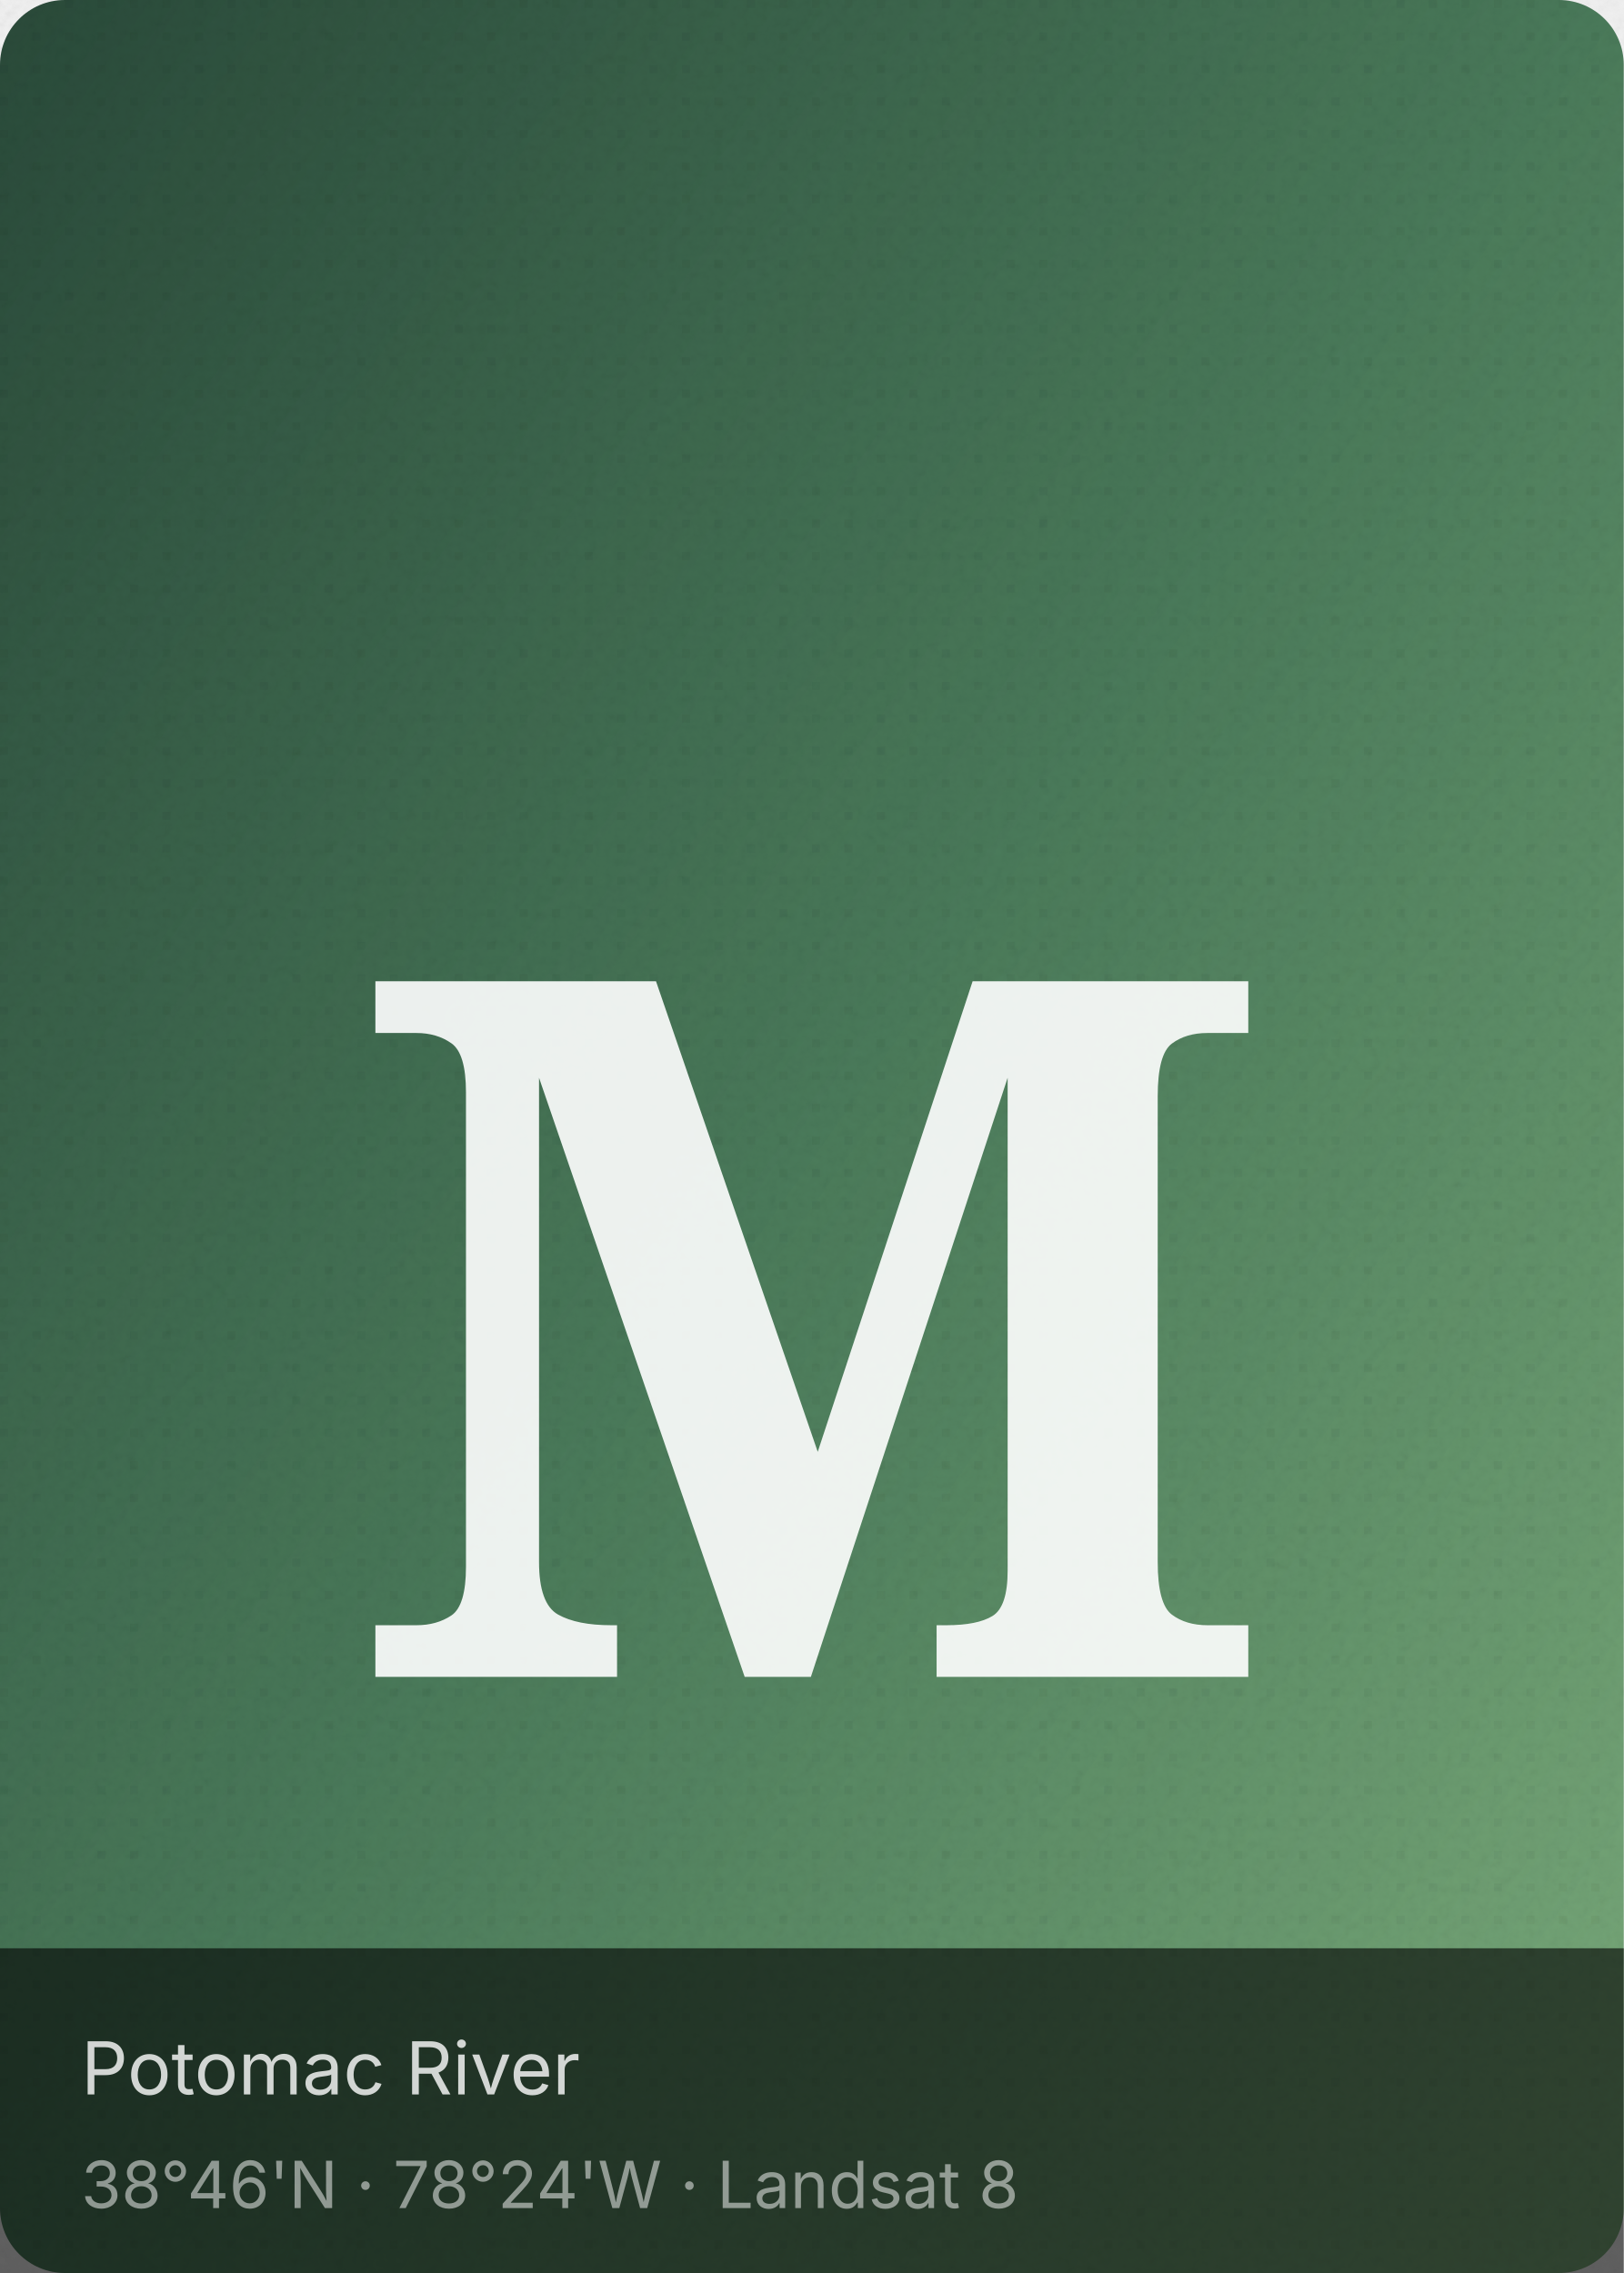
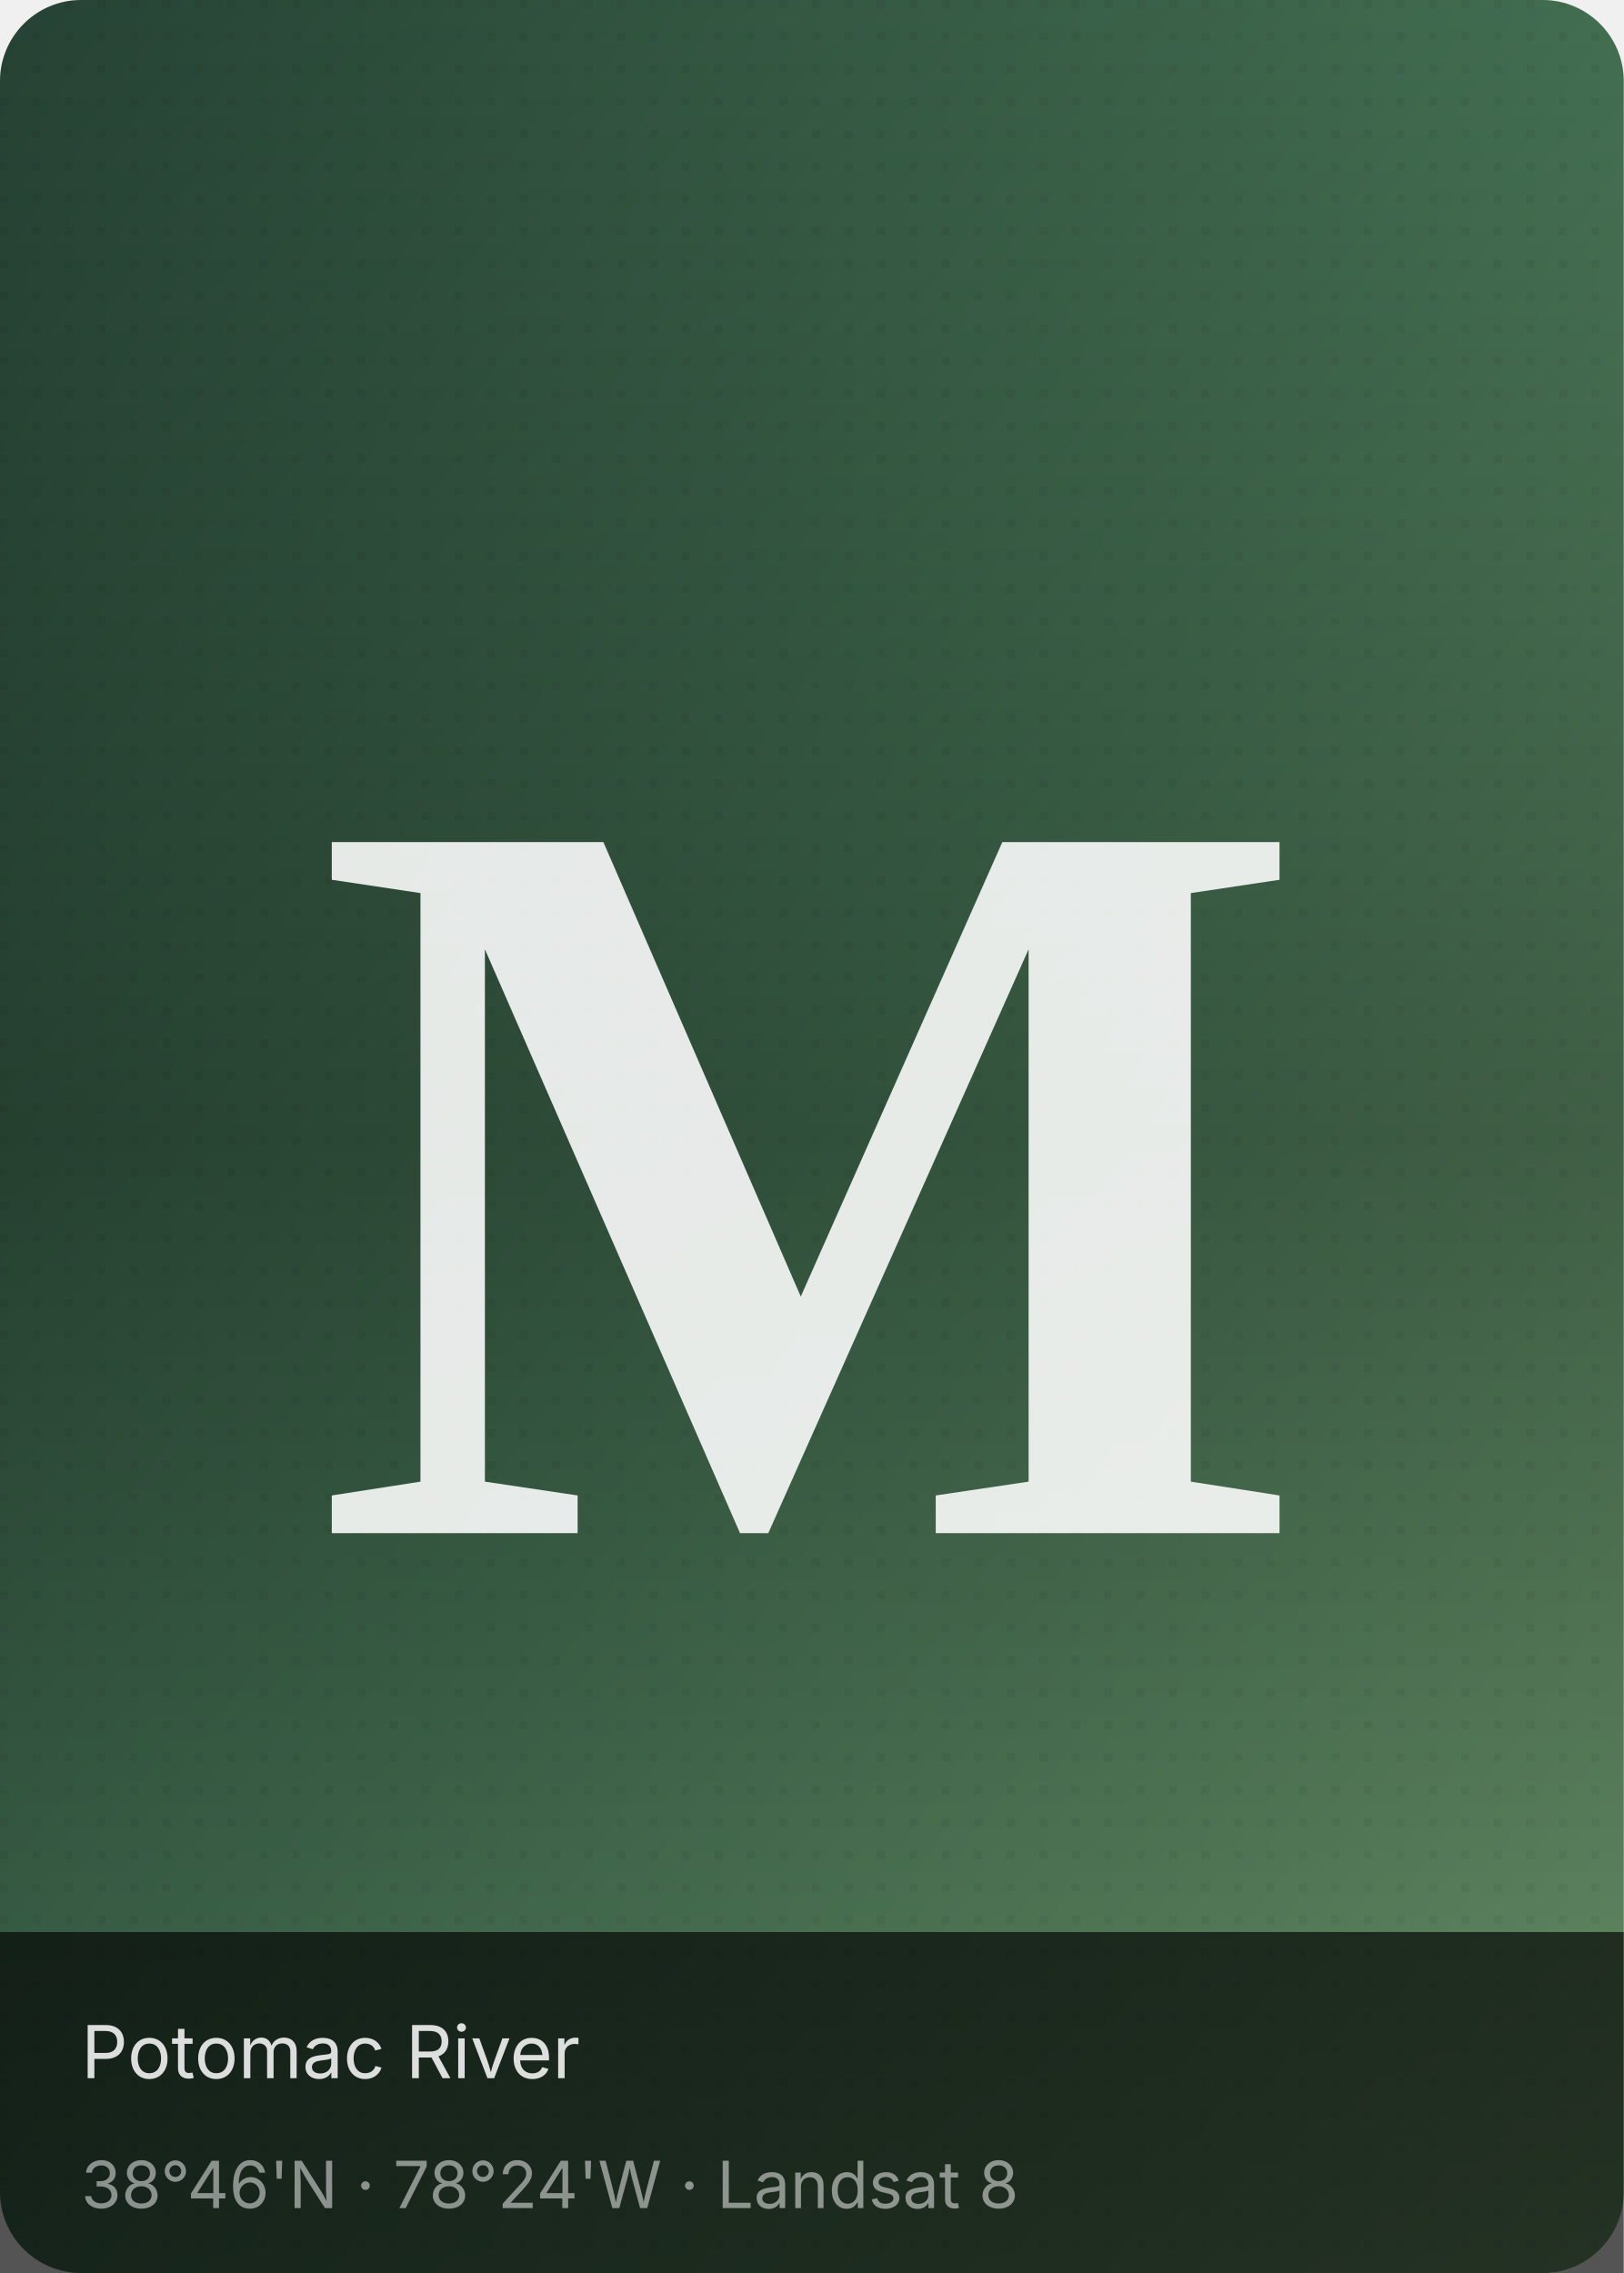
<svg xmlns="http://www.w3.org/2000/svg" width="200" height="280" viewBox="0 0 200 280">
  <defs>
-     <linearGradient id="bg" x1="0" y1="0" x2="1" y2="1">
+     <linearGradient id="gm1" x1="0" y1="0" x2="1" y2="1">
      <stop offset="0%" stop-color="#2a4a3a" />
      <stop offset="50%" stop-color="#4a7a5a" />
      <stop offset="100%" stop-color="#7aaa7a" />
    </linearGradient>
-     <pattern id="grid" width="4" height="4" patternUnits="userSpaceOnUse">
+     <pattern id="pm1" width="4" height="4" patternUnits="userSpaceOnUse">
      <rect width="4" height="4" fill="none" />
-       <rect width="1" height="1" fill="rgba(0,0,0,0.04)" />
+       <rect width="1" height="1" fill="rgba(0,0,0,0.05)" />
    </pattern>
-     <filter id="noise">
-       <feTurbulence type="fractalNoise" baseFrequency="0.9" numOctaves="4" seed="777" />
-       <feColorMatrix type="saturate" values="0" />
-       <feBlend in="SourceGraphic" mode="multiply" result="blend" />
-     </filter>
+     <linearGradient id="ovm1" x1="0" y1="0" x2="0" y2="1">
+       <stop offset="0%" stop-color="rgba(0,0,0,0.1)" />
+       <stop offset="50%" stop-color="rgba(0,0,0,0.35)" />
+       <stop offset="100%" stop-color="rgba(0,0,0,0.15)" />
+     </linearGradient>
  </defs>
-   <rect width="200" height="280" rx="8" fill="url(#bg)" />
-   <rect width="200" height="280" rx="8" fill="url(#grid)" />
-   <rect width="200" height="280" rx="8" fill="url(#bg)" filter="url(#noise)" opacity="0.15" />
-   <text x="100" y="160" text-anchor="middle" dominant-baseline="central" font-family="Georgia, serif" font-size="120" font-weight="bold" fill="white" style="text-shadow: 0 4px 20px rgba(0,0,0,0.5)" opacity="0.9">M</text>
-   <rect x="0" y="240" width="200" height="40" rx="0" fill="rgba(0,0,0,0.6)" />
-   <text x="10" y="258" font-family="-apple-system, sans-serif" font-size="9" fill="rgba(255,255,255,0.8)">Potomac River</text>
-   <text x="10" y="272" font-family="-apple-system, sans-serif" font-size="8" fill="rgba(255,255,255,0.5)">38°46'N · 78°24'W · Landsat 8</text>
+   <rect width="200" height="280" rx="10" fill="url(#gm1)" />
+   <rect width="200" height="280" rx="10" fill="url(#pm1)" />
+   <rect width="200" height="280" rx="10" fill="url(#ovm1)" />
+   <text x="100" y="145" text-anchor="middle" dominant-baseline="central" font-family="Georgia, 'Times New Roman', serif" font-size="130" font-weight="bold" fill="white" opacity="0.88" style="text-shadow:0 4px 24px rgba(0,0,0,0.5)">M</text>
+   <rect x="0" y="238" width="200" height="42" rx="0" fill="rgba(0,0,0,0.65)" />
+   <text x="10" y="256" font-family="-apple-system,BlinkMacSystemFont,sans-serif" font-size="9" fill="rgba(255,255,255,0.85)">Potomac River</text>
+   <text x="10" y="272" font-family="-apple-system,BlinkMacSystemFont,sans-serif" font-size="8" fill="rgba(255,255,255,0.5)">38°46'N · 78°24'W · Landsat 8</text>
</svg>
